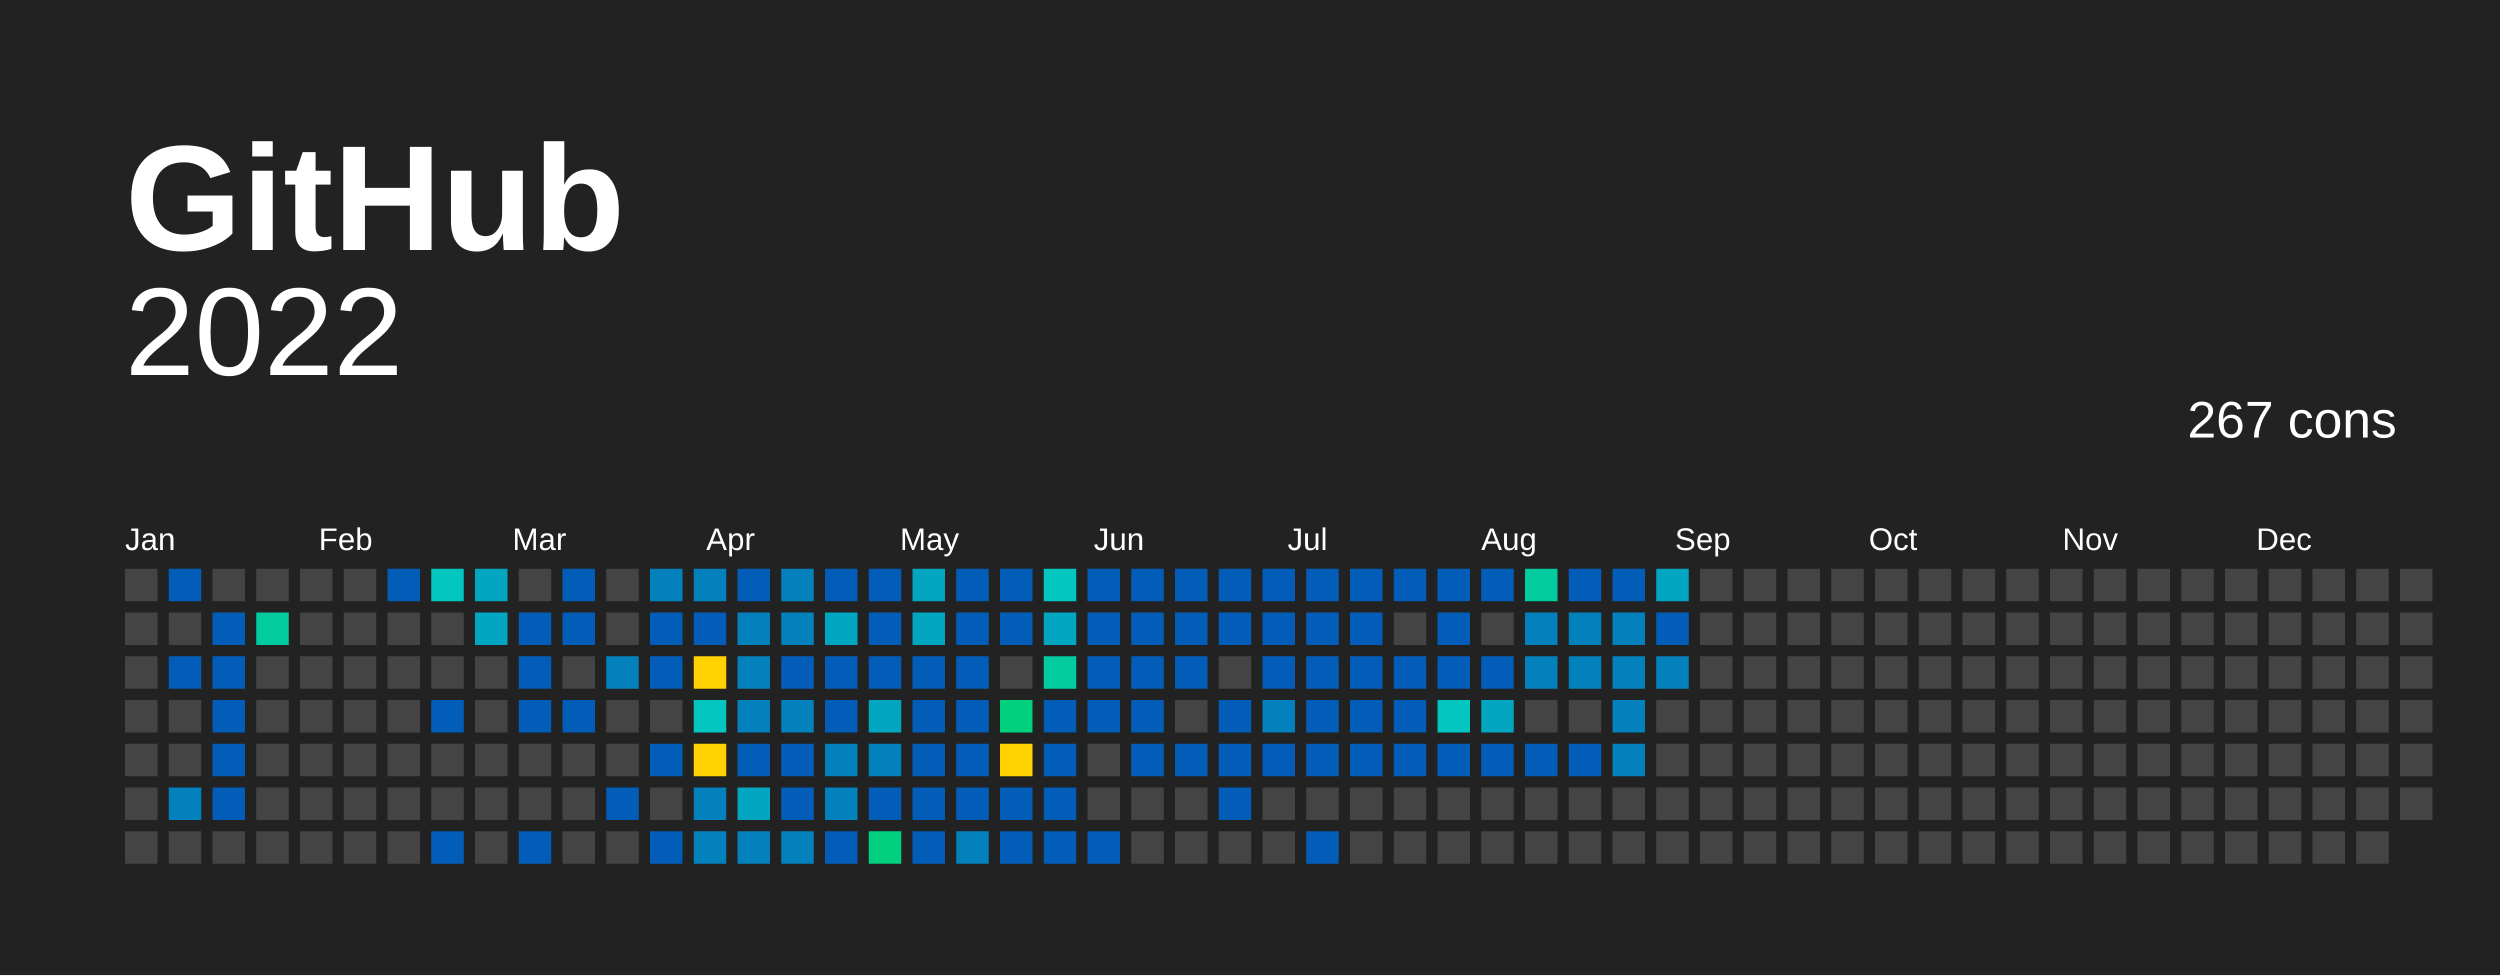
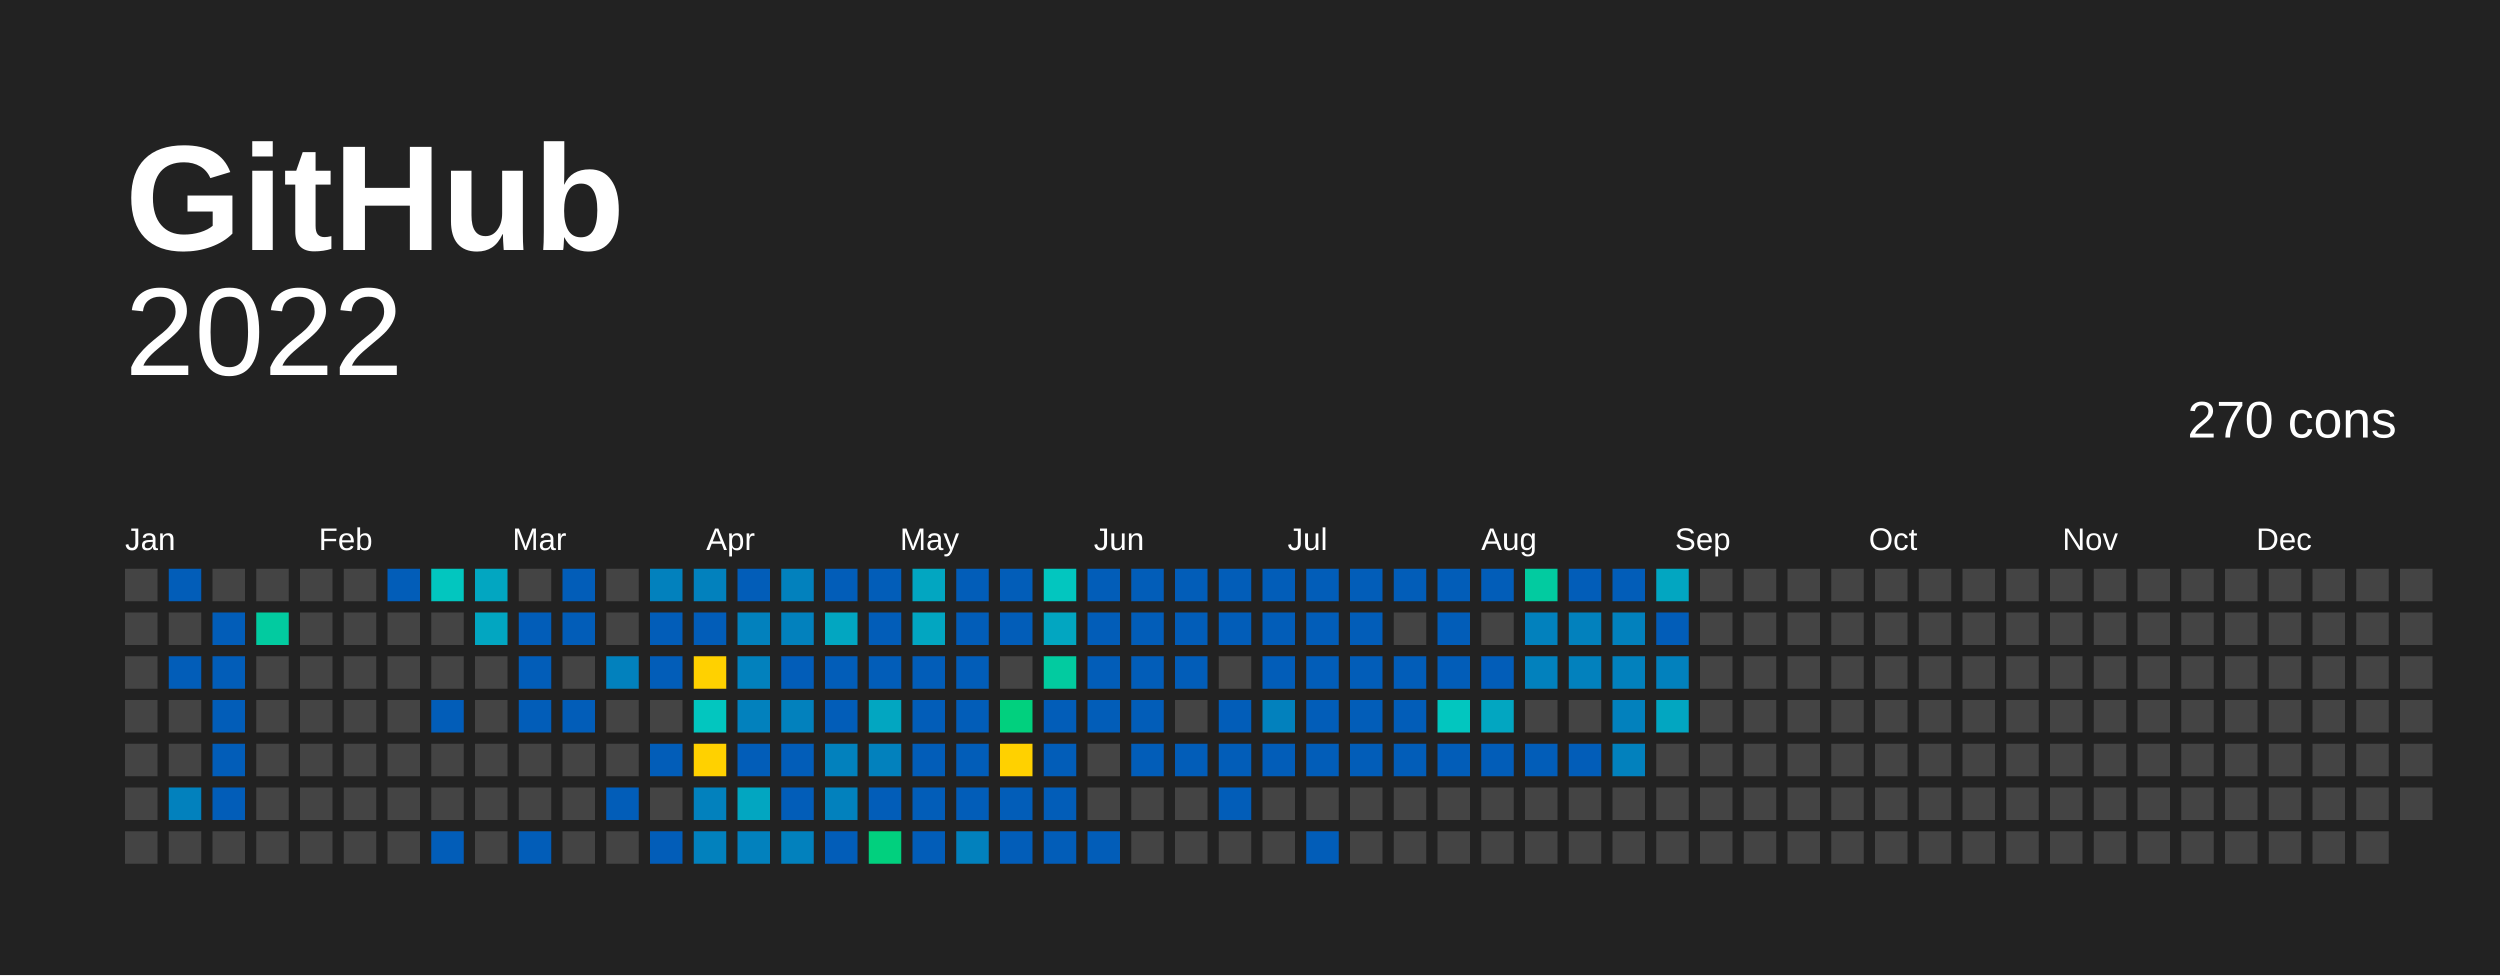
<svg xmlns="http://www.w3.org/2000/svg" baseProfile="full" height="78mm" version="1.1" viewBox="0,0,200,78" width="200mm">
  <defs />
  <rect fill="#222222" height="78" width="200" x="0" y="0" />
  <text fill="#FFFFFF" style="font-size:12px; font-family:Arial; font-weight:bold;" x="10" y="20">  GitHub</text>
  <text alignment-baseline="hanging" fill="#FFFFFF" style="font-size:10.0px; font-family:Arial;" x="10" y="30">2022</text>
-   <text alignment-baseline="hanging" fill="#FFFFFF" style="font-size:4.125px; font-family:Arial;" x="175" y="35">267 cons</text>
+   <text alignment-baseline="hanging" fill="#FFFFFF" style="font-size:4.125px; font-family:Arial;" x="175" y="35">270 cons</text>
  <text fill="#FFFFFF" style="font-size:2.5px; font-family:Arial" x="10.0" y="44">Jan</text>
  <text fill="#FFFFFF" style="font-size:2.5px; font-family:Arial" x="25.5" y="44">Feb</text>
  <text fill="#FFFFFF" style="font-size:2.5px; font-family:Arial" x="41.0" y="44">Mar</text>
  <text fill="#FFFFFF" style="font-size:2.5px; font-family:Arial" x="56.5" y="44">Apr</text>
  <text fill="#FFFFFF" style="font-size:2.5px; font-family:Arial" x="72.0" y="44">May</text>
  <text fill="#FFFFFF" style="font-size:2.5px; font-family:Arial" x="87.5" y="44">Jun</text>
  <text fill="#FFFFFF" style="font-size:2.5px; font-family:Arial" x="103.0" y="44">Jul</text>
  <text fill="#FFFFFF" style="font-size:2.5px; font-family:Arial" x="118.5" y="44">Aug</text>
  <text fill="#FFFFFF" style="font-size:2.5px; font-family:Arial" x="134.0" y="44">Sep</text>
  <text fill="#FFFFFF" style="font-size:2.5px; font-family:Arial" x="149.5" y="44">Oct</text>
  <text fill="#FFFFFF" style="font-size:2.5px; font-family:Arial" x="165.0" y="44">Nov</text>
  <text fill="#FFFFFF" style="font-size:2.5px; font-family:Arial" x="180.5" y="44">Dec</text>
  <rect fill="#444444" height="2.6" width="2.6" x="10.0" y="45.5" />
  <rect fill="#444444" height="2.6" width="2.6" x="10.0" y="49.0" />
  <rect fill="#444444" height="2.6" width="2.6" x="10.0" y="52.5" />
  <rect fill="#444444" height="2.6" width="2.6" x="10.0" y="56.0" />
  <rect fill="#444444" height="2.6" width="2.6" x="10.0" y="59.5" />
  <rect fill="#444444" height="2.6" width="2.6" x="10.0" y="63.0" />
  <rect fill="#444444" height="2.6" width="2.6" x="10.0" y="66.5" />
  <rect fill="#025db8" height="2.6" width="2.6" x="13.5" y="45.5" />
  <rect fill="#444444" height="2.6" width="2.6" x="13.5" y="49.0" />
  <rect fill="#025db8" height="2.6" width="2.6" x="13.5" y="52.5" />
  <rect fill="#444444" height="2.6" width="2.6" x="13.5" y="56.0" />
  <rect fill="#444444" height="2.6" width="2.6" x="13.5" y="59.5" />
  <rect fill="#0281bd" height="2.6" width="2.6" x="13.5" y="63.0" />
  <rect fill="#444444" height="2.6" width="2.6" x="13.5" y="66.5" />
  <rect fill="#444444" height="2.6" width="2.6" x="17.0" y="45.5" />
  <rect fill="#025db8" height="2.6" width="2.6" x="17.0" y="49.0" />
  <rect fill="#025db8" height="2.6" width="2.6" x="17.0" y="52.5" />
  <rect fill="#025db8" height="2.6" width="2.6" x="17.0" y="56.0" />
  <rect fill="#025db8" height="2.6" width="2.6" x="17.0" y="59.5" />
  <rect fill="#025db8" height="2.6" width="2.6" x="17.0" y="63.0" />
  <rect fill="#444444" height="2.6" width="2.6" x="17.0" y="66.5" />
  <rect fill="#444444" height="2.6" width="2.6" x="20.5" y="45.5" />
  <rect fill="#02cba0" height="2.6" width="2.6" x="20.5" y="49.0" />
  <rect fill="#444444" height="2.6" width="2.6" x="20.5" y="52.5" />
  <rect fill="#444444" height="2.6" width="2.6" x="20.5" y="56.0" />
  <rect fill="#444444" height="2.6" width="2.6" x="20.5" y="59.5" />
  <rect fill="#444444" height="2.6" width="2.6" x="20.5" y="63.0" />
  <rect fill="#444444" height="2.6" width="2.6" x="20.5" y="66.5" />
  <rect fill="#444444" height="2.6" width="2.6" x="24.0" y="45.5" />
  <rect fill="#444444" height="2.6" width="2.6" x="24.0" y="49.0" />
  <rect fill="#444444" height="2.6" width="2.6" x="24.0" y="52.5" />
  <rect fill="#444444" height="2.6" width="2.6" x="24.0" y="56.0" />
  <rect fill="#444444" height="2.6" width="2.6" x="24.0" y="59.5" />
  <rect fill="#444444" height="2.6" width="2.6" x="24.0" y="63.0" />
  <rect fill="#444444" height="2.6" width="2.6" x="24.0" y="66.5" />
  <rect fill="#444444" height="2.6" width="2.6" x="27.5" y="45.5" />
  <rect fill="#444444" height="2.6" width="2.6" x="27.5" y="49.0" />
  <rect fill="#444444" height="2.6" width="2.6" x="27.5" y="52.5" />
  <rect fill="#444444" height="2.6" width="2.6" x="27.5" y="56.0" />
  <rect fill="#444444" height="2.6" width="2.6" x="27.5" y="59.5" />
  <rect fill="#444444" height="2.6" width="2.6" x="27.5" y="63.0" />
  <rect fill="#444444" height="2.6" width="2.6" x="27.5" y="66.5" />
  <rect fill="#025db8" height="2.6" width="2.6" x="31.0" y="45.5" />
  <rect fill="#444444" height="2.6" width="2.6" x="31.0" y="49.0" />
  <rect fill="#444444" height="2.6" width="2.6" x="31.0" y="52.5" />
  <rect fill="#444444" height="2.6" width="2.6" x="31.0" y="56.0" />
  <rect fill="#444444" height="2.6" width="2.6" x="31.0" y="59.5" />
  <rect fill="#444444" height="2.6" width="2.6" x="31.0" y="63.0" />
  <rect fill="#444444" height="2.6" width="2.6" x="31.0" y="66.5" />
  <rect fill="#02c6bf" height="2.6" width="2.6" x="34.5" y="45.5" />
  <rect fill="#444444" height="2.6" width="2.6" x="34.5" y="49.0" />
  <rect fill="#444444" height="2.6" width="2.6" x="34.5" y="52.5" />
  <rect fill="#025db8" height="2.6" width="2.6" x="34.5" y="56.0" />
  <rect fill="#444444" height="2.6" width="2.6" x="34.5" y="59.5" />
  <rect fill="#444444" height="2.6" width="2.6" x="34.5" y="63.0" />
  <rect fill="#025db8" height="2.6" width="2.6" x="34.5" y="66.5" />
  <rect fill="#02a6c1" height="2.6" width="2.6" x="38.0" y="45.5" />
  <rect fill="#02a6c1" height="2.6" width="2.6" x="38.0" y="49.0" />
  <rect fill="#444444" height="2.6" width="2.6" x="38.0" y="52.5" />
  <rect fill="#444444" height="2.6" width="2.6" x="38.0" y="56.0" />
  <rect fill="#444444" height="2.6" width="2.6" x="38.0" y="59.5" />
  <rect fill="#444444" height="2.6" width="2.6" x="38.0" y="63.0" />
  <rect fill="#444444" height="2.6" width="2.6" x="38.0" y="66.5" />
  <rect fill="#444444" height="2.6" width="2.6" x="41.5" y="45.5" />
  <rect fill="#025db8" height="2.6" width="2.6" x="41.5" y="49.0" />
  <rect fill="#025db8" height="2.6" width="2.6" x="41.5" y="52.5" />
  <rect fill="#025db8" height="2.6" width="2.6" x="41.5" y="56.0" />
  <rect fill="#444444" height="2.6" width="2.6" x="41.5" y="59.5" />
  <rect fill="#444444" height="2.6" width="2.6" x="41.5" y="63.0" />
  <rect fill="#025db8" height="2.6" width="2.6" x="41.5" y="66.5" />
  <rect fill="#025db8" height="2.6" width="2.6" x="45.0" y="45.5" />
  <rect fill="#025db8" height="2.6" width="2.6" x="45.0" y="49.0" />
  <rect fill="#444444" height="2.6" width="2.6" x="45.0" y="52.5" />
  <rect fill="#025db8" height="2.6" width="2.6" x="45.0" y="56.0" />
  <rect fill="#444444" height="2.6" width="2.6" x="45.0" y="59.5" />
  <rect fill="#444444" height="2.6" width="2.6" x="45.0" y="63.0" />
  <rect fill="#444444" height="2.6" width="2.6" x="45.0" y="66.5" />
  <rect fill="#444444" height="2.6" width="2.6" x="48.5" y="45.5" />
  <rect fill="#444444" height="2.6" width="2.6" x="48.5" y="49.0" />
  <rect fill="#0281bd" height="2.6" width="2.6" x="48.5" y="52.5" />
  <rect fill="#444444" height="2.6" width="2.6" x="48.5" y="56.0" />
  <rect fill="#444444" height="2.6" width="2.6" x="48.5" y="59.5" />
  <rect fill="#025db8" height="2.6" width="2.6" x="48.5" y="63.0" />
  <rect fill="#444444" height="2.6" width="2.6" x="48.5" y="66.5" />
  <rect fill="#0281bd" height="2.6" width="2.6" x="52.0" y="45.5" />
  <rect fill="#025db8" height="2.6" width="2.6" x="52.0" y="49.0" />
  <rect fill="#025db8" height="2.6" width="2.6" x="52.0" y="52.5" />
  <rect fill="#444444" height="2.6" width="2.6" x="52.0" y="56.0" />
  <rect fill="#025db8" height="2.6" width="2.6" x="52.0" y="59.5" />
  <rect fill="#444444" height="2.6" width="2.6" x="52.0" y="63.0" />
  <rect fill="#025db8" height="2.6" width="2.6" x="52.0" y="66.5" />
  <rect fill="#0281bd" height="2.6" width="2.6" x="55.5" y="45.5" />
  <rect fill="#025db8" height="2.6" width="2.6" x="55.5" y="49.0" />
  <rect fill="#ffd100" height="2.6" width="2.6" x="55.5" y="52.5" />
  <rect fill="#02c6bf" height="2.6" width="2.6" x="55.5" y="56.0" />
  <rect fill="#ffd100" height="2.6" width="2.6" x="55.5" y="59.5" />
  <rect fill="#0281bd" height="2.6" width="2.6" x="55.5" y="63.0" />
  <rect fill="#0281bd" height="2.6" width="2.6" x="55.5" y="66.5" />
  <rect fill="#025db8" height="2.6" width="2.6" x="59.0" y="45.5" />
  <rect fill="#0281bd" height="2.6" width="2.6" x="59.0" y="49.0" />
  <rect fill="#0281bd" height="2.6" width="2.6" x="59.0" y="52.5" />
  <rect fill="#0281bd" height="2.6" width="2.6" x="59.0" y="56.0" />
  <rect fill="#025db8" height="2.6" width="2.6" x="59.0" y="59.5" />
  <rect fill="#02a6c1" height="2.6" width="2.6" x="59.0" y="63.0" />
  <rect fill="#0281bd" height="2.6" width="2.6" x="59.0" y="66.5" />
  <rect fill="#0281bd" height="2.6" width="2.6" x="62.5" y="45.5" />
  <rect fill="#0281bd" height="2.6" width="2.6" x="62.5" y="49.0" />
  <rect fill="#025db8" height="2.6" width="2.6" x="62.5" y="52.5" />
  <rect fill="#0281bd" height="2.6" width="2.6" x="62.5" y="56.0" />
  <rect fill="#025db8" height="2.6" width="2.6" x="62.5" y="59.5" />
  <rect fill="#025db8" height="2.6" width="2.6" x="62.5" y="63.0" />
  <rect fill="#0281bd" height="2.6" width="2.6" x="62.5" y="66.5" />
  <rect fill="#025db8" height="2.6" width="2.6" x="66.0" y="45.5" />
  <rect fill="#02a6c1" height="2.6" width="2.6" x="66.0" y="49.0" />
  <rect fill="#025db8" height="2.6" width="2.6" x="66.0" y="52.5" />
  <rect fill="#025db8" height="2.6" width="2.6" x="66.0" y="56.0" />
  <rect fill="#0281bd" height="2.6" width="2.6" x="66.0" y="59.5" />
  <rect fill="#0281bd" height="2.6" width="2.6" x="66.0" y="63.0" />
  <rect fill="#025db8" height="2.6" width="2.6" x="66.0" y="66.5" />
  <rect fill="#025db8" height="2.6" width="2.6" x="69.5" y="45.5" />
  <rect fill="#025db8" height="2.6" width="2.6" x="69.5" y="49.0" />
  <rect fill="#025db8" height="2.6" width="2.6" x="69.5" y="52.5" />
  <rect fill="#02a6c1" height="2.6" width="2.6" x="69.5" y="56.0" />
  <rect fill="#0281bd" height="2.6" width="2.6" x="69.5" y="59.5" />
  <rect fill="#025db8" height="2.6" width="2.6" x="69.5" y="63.0" />
  <rect fill="#01d07e" height="2.6" width="2.6" x="69.5" y="66.5" />
  <rect fill="#02a6c1" height="2.6" width="2.6" x="73.0" y="45.5" />
  <rect fill="#02a6c1" height="2.6" width="2.6" x="73.0" y="49.0" />
  <rect fill="#025db8" height="2.6" width="2.6" x="73.0" y="52.5" />
  <rect fill="#025db8" height="2.6" width="2.6" x="73.0" y="56.0" />
  <rect fill="#025db8" height="2.6" width="2.6" x="73.0" y="59.5" />
  <rect fill="#025db8" height="2.6" width="2.6" x="73.0" y="63.0" />
  <rect fill="#025db8" height="2.6" width="2.6" x="73.0" y="66.5" />
  <rect fill="#025db8" height="2.6" width="2.6" x="76.5" y="45.5" />
  <rect fill="#025db8" height="2.6" width="2.6" x="76.5" y="49.0" />
  <rect fill="#025db8" height="2.6" width="2.6" x="76.5" y="52.5" />
  <rect fill="#025db8" height="2.6" width="2.6" x="76.5" y="56.0" />
  <rect fill="#025db8" height="2.6" width="2.6" x="76.5" y="59.5" />
  <rect fill="#025db8" height="2.6" width="2.6" x="76.5" y="63.0" />
  <rect fill="#0281bd" height="2.6" width="2.6" x="76.5" y="66.5" />
  <rect fill="#025db8" height="2.6" width="2.6" x="80.0" y="45.5" />
  <rect fill="#025db8" height="2.6" width="2.6" x="80.0" y="49.0" />
  <rect fill="#444444" height="2.6" width="2.6" x="80.0" y="52.5" />
  <rect fill="#01d07e" height="2.6" width="2.6" x="80.0" y="56.0" />
  <rect fill="#FFD100" height="2.6" width="2.6" x="80.0" y="59.5" />
  <rect fill="#025db8" height="2.6" width="2.6" x="80.0" y="63.0" />
  <rect fill="#025db8" height="2.6" width="2.6" x="80.0" y="66.5" />
  <rect fill="#02c6bf" height="2.6" width="2.6" x="83.5" y="45.5" />
  <rect fill="#02a6c1" height="2.6" width="2.6" x="83.5" y="49.0" />
  <rect fill="#02cba0" height="2.6" width="2.6" x="83.5" y="52.5" />
  <rect fill="#025db8" height="2.6" width="2.6" x="83.5" y="56.0" />
  <rect fill="#025db8" height="2.6" width="2.6" x="83.5" y="59.5" />
  <rect fill="#025db8" height="2.6" width="2.6" x="83.5" y="63.0" />
  <rect fill="#025db8" height="2.6" width="2.6" x="83.5" y="66.5" />
  <rect fill="#025db8" height="2.6" width="2.6" x="87.0" y="45.5" />
  <rect fill="#025db8" height="2.6" width="2.6" x="87.0" y="49.0" />
  <rect fill="#025db8" height="2.6" width="2.6" x="87.0" y="52.5" />
  <rect fill="#025db8" height="2.6" width="2.6" x="87.0" y="56.0" />
  <rect fill="#444444" height="2.6" width="2.6" x="87.0" y="59.5" />
  <rect fill="#444444" height="2.6" width="2.6" x="87.0" y="63.0" />
  <rect fill="#025db8" height="2.6" width="2.6" x="87.0" y="66.5" />
  <rect fill="#025db8" height="2.6" width="2.6" x="90.5" y="45.5" />
  <rect fill="#025db8" height="2.6" width="2.6" x="90.5" y="49.0" />
  <rect fill="#025db8" height="2.6" width="2.6" x="90.5" y="52.5" />
  <rect fill="#025db8" height="2.6" width="2.6" x="90.5" y="56.0" />
  <rect fill="#025db8" height="2.6" width="2.6" x="90.5" y="59.5" />
  <rect fill="#444444" height="2.6" width="2.6" x="90.5" y="63.0" />
  <rect fill="#444444" height="2.6" width="2.6" x="90.5" y="66.5" />
  <rect fill="#025db8" height="2.6" width="2.6" x="94.0" y="45.5" />
  <rect fill="#025db8" height="2.6" width="2.6" x="94.0" y="49.0" />
  <rect fill="#025db8" height="2.6" width="2.6" x="94.0" y="52.5" />
  <rect fill="#444444" height="2.6" width="2.6" x="94.0" y="56.0" />
  <rect fill="#025db8" height="2.6" width="2.6" x="94.0" y="59.5" />
  <rect fill="#444444" height="2.6" width="2.6" x="94.0" y="63.0" />
  <rect fill="#444444" height="2.6" width="2.6" x="94.0" y="66.5" />
  <rect fill="#025db8" height="2.6" width="2.6" x="97.5" y="45.5" />
  <rect fill="#025db8" height="2.6" width="2.6" x="97.5" y="49.0" />
  <rect fill="#444444" height="2.6" width="2.6" x="97.5" y="52.5" />
  <rect fill="#025db8" height="2.6" width="2.6" x="97.5" y="56.0" />
  <rect fill="#025db8" height="2.6" width="2.6" x="97.5" y="59.5" />
  <rect fill="#025db8" height="2.6" width="2.6" x="97.5" y="63.0" />
  <rect fill="#444444" height="2.6" width="2.6" x="97.5" y="66.5" />
  <rect fill="#025db8" height="2.6" width="2.6" x="101.0" y="45.5" />
  <rect fill="#025db8" height="2.6" width="2.6" x="101.0" y="49.0" />
  <rect fill="#025db8" height="2.6" width="2.6" x="101.0" y="52.5" />
  <rect fill="#0281bd" height="2.6" width="2.6" x="101.0" y="56.0" />
  <rect fill="#025db8" height="2.6" width="2.6" x="101.0" y="59.5" />
  <rect fill="#444444" height="2.6" width="2.6" x="101.0" y="63.0" />
  <rect fill="#444444" height="2.6" width="2.6" x="101.0" y="66.5" />
  <rect fill="#025db8" height="2.6" width="2.6" x="104.5" y="45.5" />
  <rect fill="#025db8" height="2.6" width="2.6" x="104.5" y="49.0" />
  <rect fill="#025db8" height="2.6" width="2.6" x="104.5" y="52.5" />
  <rect fill="#025db8" height="2.6" width="2.6" x="104.5" y="56.0" />
  <rect fill="#025db8" height="2.6" width="2.6" x="104.5" y="59.5" />
  <rect fill="#444444" height="2.6" width="2.6" x="104.5" y="63.0" />
  <rect fill="#025db8" height="2.6" width="2.6" x="104.5" y="66.5" />
  <rect fill="#025db8" height="2.6" width="2.6" x="108.0" y="45.5" />
  <rect fill="#025db8" height="2.6" width="2.6" x="108.0" y="49.0" />
  <rect fill="#025db8" height="2.6" width="2.6" x="108.0" y="52.5" />
  <rect fill="#025db8" height="2.6" width="2.6" x="108.0" y="56.0" />
  <rect fill="#025db8" height="2.6" width="2.6" x="108.0" y="59.5" />
  <rect fill="#444444" height="2.6" width="2.6" x="108.0" y="63.0" />
  <rect fill="#444444" height="2.6" width="2.6" x="108.0" y="66.5" />
  <rect fill="#025db8" height="2.6" width="2.6" x="111.5" y="45.5" />
  <rect fill="#444444" height="2.6" width="2.6" x="111.5" y="49.0" />
  <rect fill="#025db8" height="2.6" width="2.6" x="111.5" y="52.5" />
  <rect fill="#025db8" height="2.6" width="2.6" x="111.5" y="56.0" />
  <rect fill="#025db8" height="2.6" width="2.6" x="111.5" y="59.5" />
  <rect fill="#444444" height="2.6" width="2.6" x="111.5" y="63.0" />
  <rect fill="#444444" height="2.6" width="2.6" x="111.5" y="66.5" />
  <rect fill="#025db8" height="2.6" width="2.6" x="115.0" y="45.5" />
  <rect fill="#025db8" height="2.6" width="2.6" x="115.0" y="49.0" />
  <rect fill="#025db8" height="2.6" width="2.6" x="115.0" y="52.5" />
  <rect fill="#02c6bf" height="2.6" width="2.6" x="115.0" y="56.0" />
  <rect fill="#025db8" height="2.6" width="2.6" x="115.0" y="59.5" />
  <rect fill="#444444" height="2.6" width="2.6" x="115.0" y="63.0" />
  <rect fill="#444444" height="2.6" width="2.6" x="115.0" y="66.5" />
  <rect fill="#025db8" height="2.6" width="2.6" x="118.5" y="45.5" />
  <rect fill="#444444" height="2.6" width="2.6" x="118.5" y="49.0" />
  <rect fill="#025db8" height="2.6" width="2.6" x="118.5" y="52.5" />
  <rect fill="#02a6c1" height="2.6" width="2.6" x="118.5" y="56.0" />
  <rect fill="#025db8" height="2.6" width="2.6" x="118.5" y="59.5" />
  <rect fill="#444444" height="2.6" width="2.6" x="118.5" y="63.0" />
  <rect fill="#444444" height="2.6" width="2.6" x="118.5" y="66.5" />
  <rect fill="#02cba0" height="2.6" width="2.6" x="122.0" y="45.5" />
  <rect fill="#0281bd" height="2.6" width="2.6" x="122.0" y="49.0" />
  <rect fill="#0281bd" height="2.6" width="2.6" x="122.0" y="52.5" />
  <rect fill="#444444" height="2.6" width="2.6" x="122.0" y="56.0" />
  <rect fill="#025db8" height="2.6" width="2.6" x="122.0" y="59.5" />
  <rect fill="#444444" height="2.6" width="2.6" x="122.0" y="63.0" />
  <rect fill="#444444" height="2.6" width="2.6" x="122.0" y="66.5" />
  <rect fill="#025db8" height="2.6" width="2.6" x="125.5" y="45.5" />
  <rect fill="#0281bd" height="2.6" width="2.6" x="125.5" y="49.0" />
  <rect fill="#0281bd" height="2.6" width="2.6" x="125.5" y="52.5" />
  <rect fill="#444444" height="2.6" width="2.6" x="125.5" y="56.0" />
  <rect fill="#025db8" height="2.6" width="2.6" x="125.5" y="59.5" />
  <rect fill="#444444" height="2.6" width="2.6" x="125.5" y="63.0" />
  <rect fill="#444444" height="2.6" width="2.6" x="125.5" y="66.5" />
  <rect fill="#025db8" height="2.6" width="2.6" x="129.0" y="45.5" />
  <rect fill="#0281bd" height="2.6" width="2.6" x="129.0" y="49.0" />
  <rect fill="#0281bd" height="2.6" width="2.6" x="129.0" y="52.5" />
  <rect fill="#0281bd" height="2.6" width="2.6" x="129.0" y="56.0" />
  <rect fill="#0281bd" height="2.6" width="2.6" x="129.0" y="59.5" />
  <rect fill="#444444" height="2.6" width="2.6" x="129.0" y="63.0" />
  <rect fill="#444444" height="2.6" width="2.6" x="129.0" y="66.5" />
  <rect fill="#02a6c1" height="2.6" width="2.6" x="132.5" y="45.5" />
  <rect fill="#025db8" height="2.6" width="2.6" x="132.5" y="49.0" />
  <rect fill="#0281bd" height="2.6" width="2.6" x="132.5" y="52.5" />
-   <rect fill="#444444" height="2.6" width="2.6" x="132.5" y="56.0" />
+   <rect fill="#02a6c1" height="2.6" width="2.6" x="132.5" y="56.0" />
  <rect fill="#444444" height="2.6" width="2.6" x="132.5" y="59.5" />
  <rect fill="#444444" height="2.6" width="2.6" x="132.5" y="63.0" />
  <rect fill="#444444" height="2.6" width="2.6" x="132.5" y="66.5" />
  <rect fill="#444444" height="2.6" width="2.6" x="136.0" y="45.5" />
  <rect fill="#444444" height="2.6" width="2.6" x="136.0" y="49.0" />
  <rect fill="#444444" height="2.6" width="2.6" x="136.0" y="52.5" />
  <rect fill="#444444" height="2.6" width="2.6" x="136.0" y="56.0" />
  <rect fill="#444444" height="2.6" width="2.6" x="136.0" y="59.5" />
  <rect fill="#444444" height="2.6" width="2.6" x="136.0" y="63.0" />
  <rect fill="#444444" height="2.6" width="2.6" x="136.0" y="66.5" />
  <rect fill="#444444" height="2.6" width="2.6" x="139.5" y="45.5" />
  <rect fill="#444444" height="2.6" width="2.6" x="139.5" y="49.0" />
  <rect fill="#444444" height="2.6" width="2.6" x="139.5" y="52.5" />
  <rect fill="#444444" height="2.6" width="2.6" x="139.5" y="56.0" />
  <rect fill="#444444" height="2.6" width="2.6" x="139.5" y="59.5" />
  <rect fill="#444444" height="2.6" width="2.6" x="139.5" y="63.0" />
  <rect fill="#444444" height="2.6" width="2.6" x="139.5" y="66.5" />
  <rect fill="#444444" height="2.6" width="2.6" x="143.0" y="45.5" />
  <rect fill="#444444" height="2.6" width="2.6" x="143.0" y="49.0" />
  <rect fill="#444444" height="2.6" width="2.6" x="143.0" y="52.5" />
  <rect fill="#444444" height="2.6" width="2.6" x="143.0" y="56.0" />
  <rect fill="#444444" height="2.6" width="2.6" x="143.0" y="59.5" />
  <rect fill="#444444" height="2.6" width="2.6" x="143.0" y="63.0" />
  <rect fill="#444444" height="2.6" width="2.6" x="143.0" y="66.5" />
  <rect fill="#444444" height="2.6" width="2.6" x="146.5" y="45.5" />
  <rect fill="#444444" height="2.6" width="2.6" x="146.5" y="49.0" />
  <rect fill="#444444" height="2.6" width="2.6" x="146.5" y="52.5" />
  <rect fill="#444444" height="2.6" width="2.6" x="146.5" y="56.0" />
  <rect fill="#444444" height="2.6" width="2.6" x="146.5" y="59.5" />
  <rect fill="#444444" height="2.6" width="2.6" x="146.5" y="63.0" />
  <rect fill="#444444" height="2.6" width="2.6" x="146.5" y="66.5" />
  <rect fill="#444444" height="2.6" width="2.6" x="150.0" y="45.5" />
  <rect fill="#444444" height="2.6" width="2.6" x="150.0" y="49.0" />
  <rect fill="#444444" height="2.6" width="2.6" x="150.0" y="52.5" />
  <rect fill="#444444" height="2.6" width="2.6" x="150.0" y="56.0" />
  <rect fill="#444444" height="2.6" width="2.6" x="150.0" y="59.5" />
  <rect fill="#444444" height="2.6" width="2.6" x="150.0" y="63.0" />
  <rect fill="#444444" height="2.6" width="2.6" x="150.0" y="66.5" />
  <rect fill="#444444" height="2.6" width="2.6" x="153.5" y="45.5" />
  <rect fill="#444444" height="2.6" width="2.6" x="153.5" y="49.0" />
  <rect fill="#444444" height="2.6" width="2.6" x="153.5" y="52.5" />
  <rect fill="#444444" height="2.6" width="2.6" x="153.5" y="56.0" />
  <rect fill="#444444" height="2.6" width="2.6" x="153.5" y="59.5" />
  <rect fill="#444444" height="2.6" width="2.6" x="153.5" y="63.0" />
  <rect fill="#444444" height="2.6" width="2.6" x="153.5" y="66.5" />
  <rect fill="#444444" height="2.6" width="2.6" x="157.0" y="45.5" />
  <rect fill="#444444" height="2.6" width="2.6" x="157.0" y="49.0" />
  <rect fill="#444444" height="2.6" width="2.6" x="157.0" y="52.5" />
  <rect fill="#444444" height="2.6" width="2.6" x="157.0" y="56.0" />
  <rect fill="#444444" height="2.6" width="2.6" x="157.0" y="59.5" />
  <rect fill="#444444" height="2.6" width="2.6" x="157.0" y="63.0" />
  <rect fill="#444444" height="2.6" width="2.6" x="157.0" y="66.5" />
  <rect fill="#444444" height="2.6" width="2.6" x="160.5" y="45.5" />
  <rect fill="#444444" height="2.6" width="2.6" x="160.5" y="49.0" />
  <rect fill="#444444" height="2.6" width="2.6" x="160.5" y="52.5" />
  <rect fill="#444444" height="2.6" width="2.6" x="160.5" y="56.0" />
  <rect fill="#444444" height="2.6" width="2.6" x="160.5" y="59.5" />
  <rect fill="#444444" height="2.6" width="2.6" x="160.5" y="63.0" />
  <rect fill="#444444" height="2.6" width="2.6" x="160.5" y="66.5" />
  <rect fill="#444444" height="2.6" width="2.6" x="164.0" y="45.5" />
  <rect fill="#444444" height="2.6" width="2.6" x="164.0" y="49.0" />
  <rect fill="#444444" height="2.6" width="2.6" x="164.0" y="52.5" />
  <rect fill="#444444" height="2.6" width="2.6" x="164.0" y="56.0" />
  <rect fill="#444444" height="2.6" width="2.6" x="164.0" y="59.5" />
  <rect fill="#444444" height="2.6" width="2.6" x="164.0" y="63.0" />
  <rect fill="#444444" height="2.6" width="2.6" x="164.0" y="66.5" />
  <rect fill="#444444" height="2.6" width="2.6" x="167.5" y="45.5" />
  <rect fill="#444444" height="2.6" width="2.6" x="167.5" y="49.0" />
  <rect fill="#444444" height="2.6" width="2.6" x="167.5" y="52.5" />
  <rect fill="#444444" height="2.6" width="2.6" x="167.5" y="56.0" />
  <rect fill="#444444" height="2.6" width="2.6" x="167.5" y="59.5" />
  <rect fill="#444444" height="2.6" width="2.6" x="167.5" y="63.0" />
  <rect fill="#444444" height="2.6" width="2.6" x="167.5" y="66.5" />
  <rect fill="#444444" height="2.6" width="2.6" x="171.0" y="45.5" />
  <rect fill="#444444" height="2.6" width="2.6" x="171.0" y="49.0" />
  <rect fill="#444444" height="2.6" width="2.6" x="171.0" y="52.5" />
  <rect fill="#444444" height="2.6" width="2.6" x="171.0" y="56.0" />
  <rect fill="#444444" height="2.6" width="2.6" x="171.0" y="59.5" />
  <rect fill="#444444" height="2.6" width="2.6" x="171.0" y="63.0" />
  <rect fill="#444444" height="2.6" width="2.6" x="171.0" y="66.5" />
  <rect fill="#444444" height="2.6" width="2.6" x="174.5" y="45.5" />
  <rect fill="#444444" height="2.6" width="2.6" x="174.5" y="49.0" />
  <rect fill="#444444" height="2.6" width="2.6" x="174.5" y="52.5" />
  <rect fill="#444444" height="2.6" width="2.6" x="174.5" y="56.0" />
  <rect fill="#444444" height="2.6" width="2.6" x="174.5" y="59.5" />
  <rect fill="#444444" height="2.6" width="2.6" x="174.5" y="63.0" />
  <rect fill="#444444" height="2.6" width="2.6" x="174.5" y="66.5" />
  <rect fill="#444444" height="2.6" width="2.6" x="178.0" y="45.5" />
  <rect fill="#444444" height="2.6" width="2.6" x="178.0" y="49.0" />
  <rect fill="#444444" height="2.6" width="2.6" x="178.0" y="52.5" />
  <rect fill="#444444" height="2.6" width="2.6" x="178.0" y="56.0" />
  <rect fill="#444444" height="2.6" width="2.6" x="178.0" y="59.5" />
  <rect fill="#444444" height="2.6" width="2.6" x="178.0" y="63.0" />
  <rect fill="#444444" height="2.6" width="2.6" x="178.0" y="66.5" />
  <rect fill="#444444" height="2.6" width="2.6" x="181.5" y="45.5" />
  <rect fill="#444444" height="2.6" width="2.6" x="181.5" y="49.0" />
  <rect fill="#444444" height="2.6" width="2.6" x="181.5" y="52.5" />
  <rect fill="#444444" height="2.6" width="2.6" x="181.5" y="56.0" />
  <rect fill="#444444" height="2.6" width="2.6" x="181.5" y="59.5" />
  <rect fill="#444444" height="2.6" width="2.6" x="181.5" y="63.0" />
  <rect fill="#444444" height="2.6" width="2.6" x="181.5" y="66.5" />
  <rect fill="#444444" height="2.6" width="2.6" x="185.0" y="45.5" />
  <rect fill="#444444" height="2.6" width="2.6" x="185.0" y="49.0" />
  <rect fill="#444444" height="2.6" width="2.6" x="185.0" y="52.5" />
  <rect fill="#444444" height="2.6" width="2.6" x="185.0" y="56.0" />
  <rect fill="#444444" height="2.6" width="2.6" x="185.0" y="59.5" />
  <rect fill="#444444" height="2.6" width="2.6" x="185.0" y="63.0" />
  <rect fill="#444444" height="2.6" width="2.6" x="185.0" y="66.5" />
  <rect fill="#444444" height="2.6" width="2.6" x="188.5" y="45.5" />
  <rect fill="#444444" height="2.6" width="2.6" x="188.5" y="49.0" />
  <rect fill="#444444" height="2.6" width="2.6" x="188.5" y="52.5" />
  <rect fill="#444444" height="2.6" width="2.6" x="188.5" y="56.0" />
  <rect fill="#444444" height="2.6" width="2.6" x="188.5" y="59.5" />
  <rect fill="#444444" height="2.6" width="2.6" x="188.5" y="63.0" />
  <rect fill="#444444" height="2.6" width="2.6" x="188.5" y="66.5" />
  <rect fill="#444444" height="2.6" width="2.6" x="192.0" y="45.5" />
  <rect fill="#444444" height="2.6" width="2.6" x="192.0" y="49.0" />
  <rect fill="#444444" height="2.6" width="2.6" x="192.0" y="52.5" />
  <rect fill="#444444" height="2.6" width="2.6" x="192.0" y="56.0" />
  <rect fill="#444444" height="2.6" width="2.6" x="192.0" y="59.5" />
  <rect fill="#444444" height="2.6" width="2.6" x="192.0" y="63.0" />
</svg>
